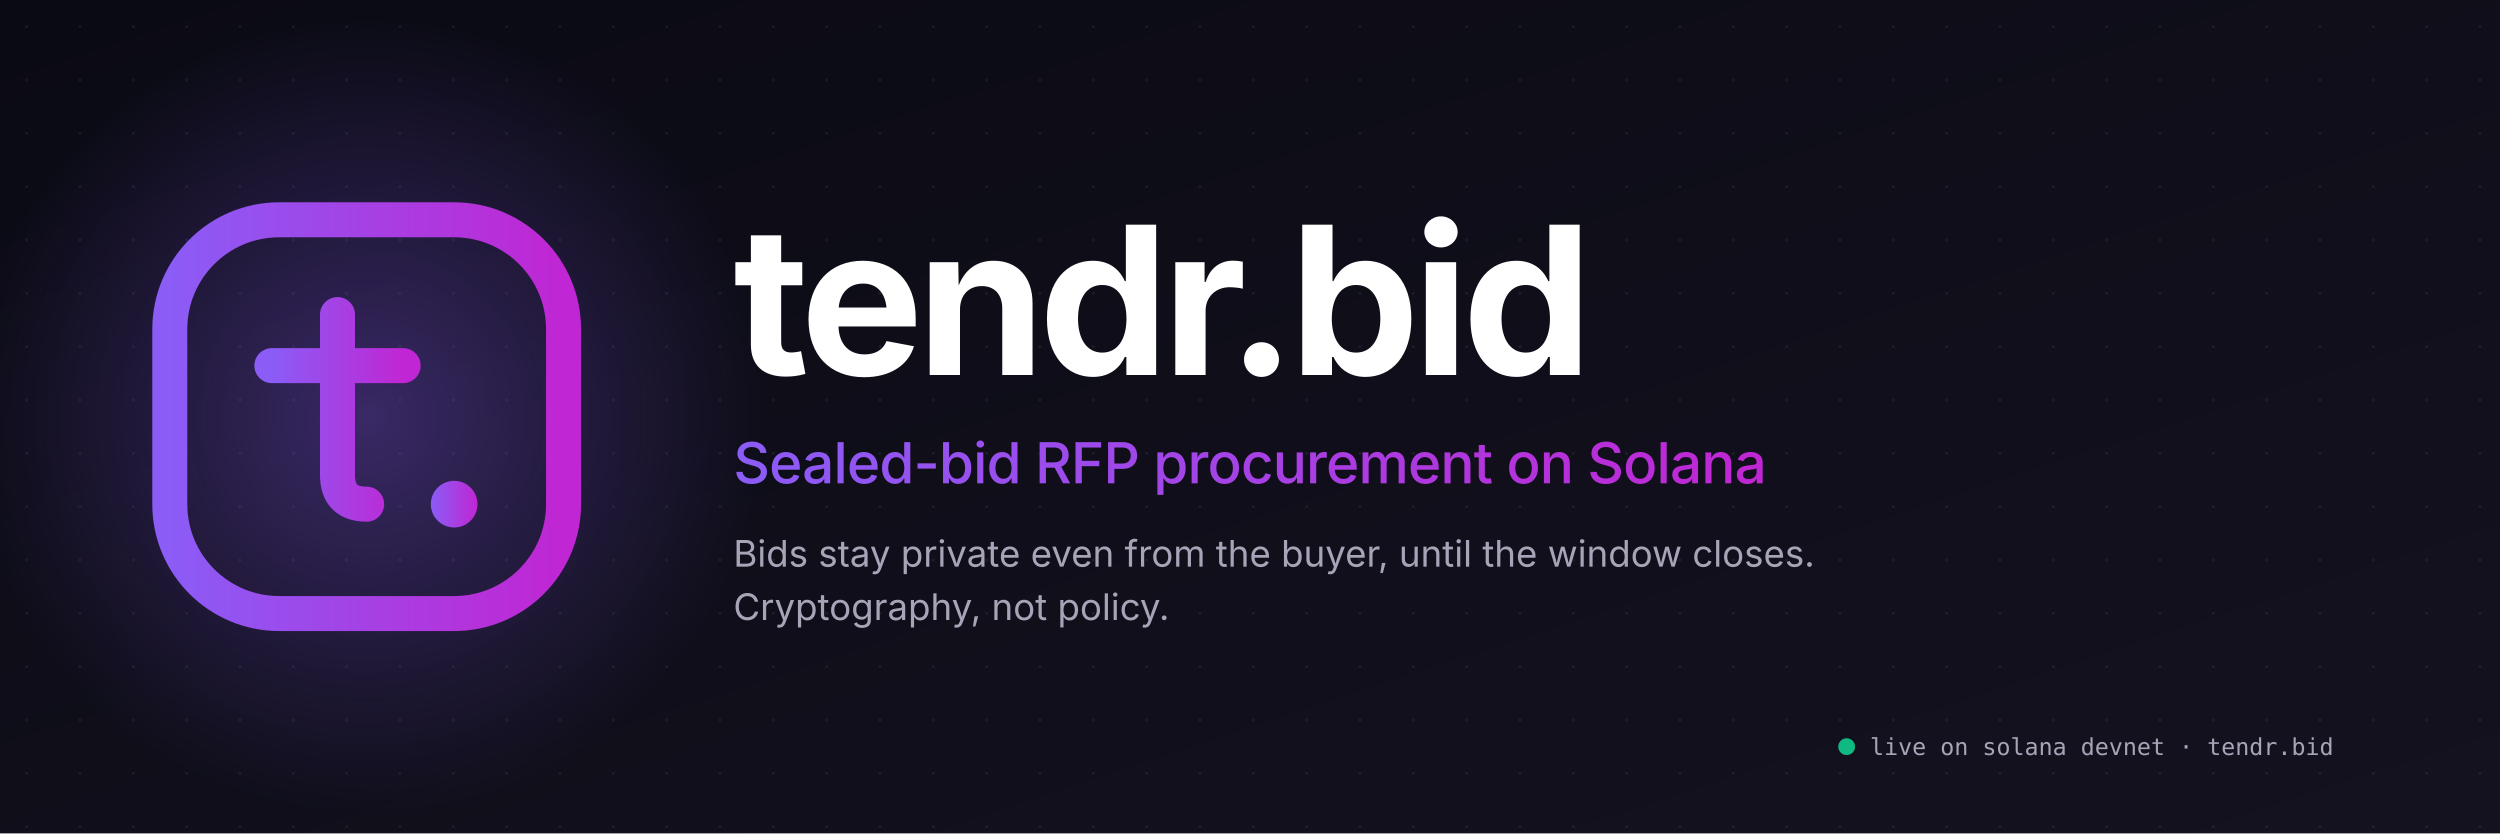
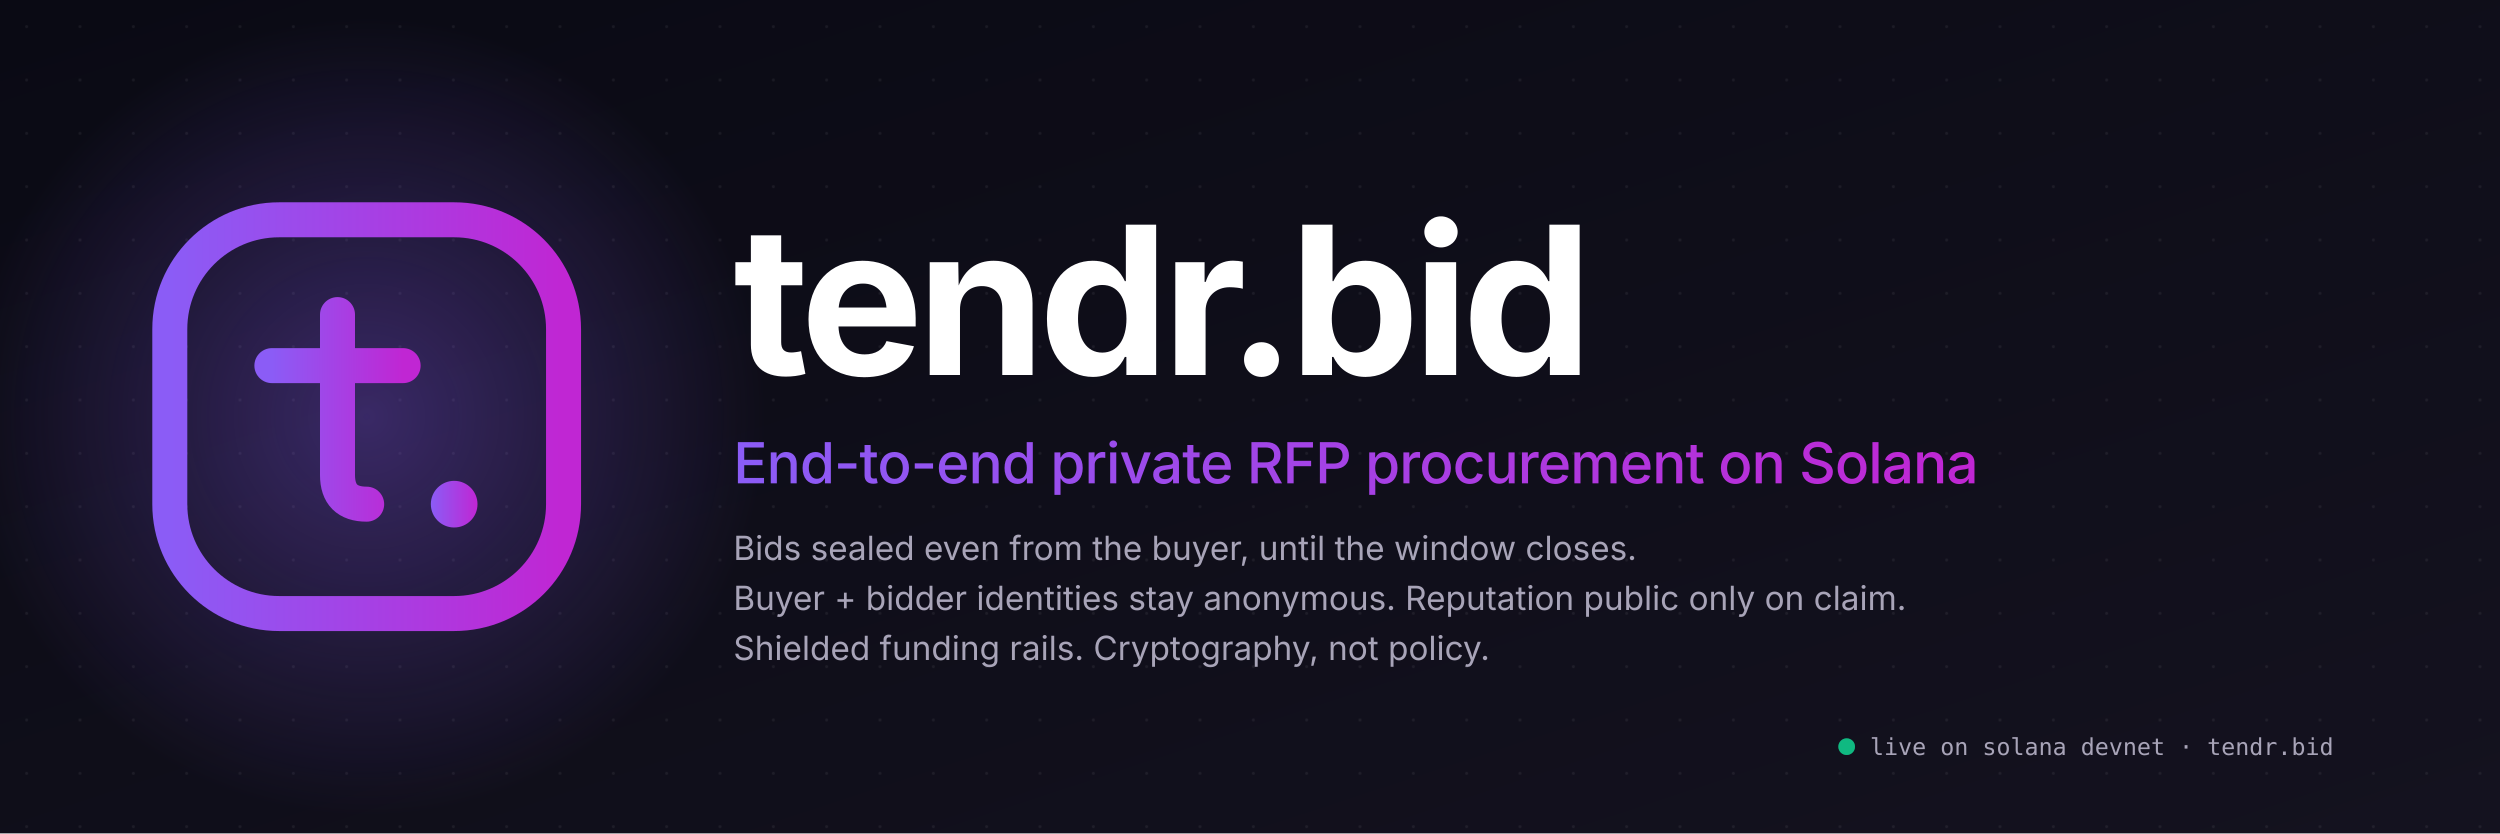
<svg xmlns="http://www.w3.org/2000/svg" viewBox="0 0 1500 500" width="1500" height="500">
  <defs>
    <linearGradient id="bg" x1="0" y1="0" x2="1" y2="1">
      <stop offset="0%" stop-color="#0a0a14" />
      <stop offset="100%" stop-color="#14121f" />
    </linearGradient>
    <linearGradient id="accent" x1="0" y1="0" x2="1" y2="0">
      <stop offset="0%" stop-color="#8b5cf6" />
      <stop offset="100%" stop-color="#c026d3" />
    </linearGradient>
    <radialGradient id="glow" cx="0.5" cy="0.5" r="0.5">
      <stop offset="0%" stop-color="#8b5cf6" stop-opacity="0.35" />
      <stop offset="100%" stop-color="#8b5cf6" stop-opacity="0" />
    </radialGradient>
    <pattern id="dots" x="0" y="0" width="32" height="32" patternUnits="userSpaceOnUse">
      <circle cx="16" cy="16" r="0.9" fill="#ffffff" fill-opacity="0.06" />
    </pattern>
  </defs>
  <rect width="1500" height="500" fill="url(#bg)" />
  <rect width="1500" height="500" fill="url(#dots)" />
  <circle cx="220" cy="250" r="240" fill="url(#glow)" />
  <g transform="translate(80,110) scale(8.75)">
    <rect x="2.5" y="2.5" width="27" height="27" rx="7.5" fill="none" stroke="url(#accent)" stroke-width="2.4" stroke-linecap="round" stroke-linejoin="round" />
    <path d="M14 9 V20 Q14 22 16 22 M9.5 12.5 H18.5" fill="none" stroke="url(#accent)" stroke-width="2.4" stroke-linecap="round" stroke-linejoin="round" />
    <circle cx="22" cy="22" r="1.6" fill="url(#accent)" />
  </g>
  <g transform="translate(440,0)">
    <text x="0" y="225" font-family="'Geist', 'Inter', -apple-system, system-ui, sans-serif" font-size="124" font-weight="700" letter-spacing="-4" fill="#ffffff">
      tendr.bid
    </text>
    <text x="0" y="290" font-family="'Geist', 'Inter', -apple-system, system-ui, sans-serif" font-size="34" font-weight="500" letter-spacing="-0.5" fill="url(#accent)">
-       Sealed-bid RFP procurement on Solana
+       End-to-end private RFP procurement on Solana
    </text>
-     <text x="0" y="340" font-family="'Geist', 'Inter', -apple-system, system-ui, sans-serif" font-size="22" font-weight="400" letter-spacing="0" fill="#a8a4b8">
-       Bids stay private even from the buyer, until the window closes.
+     <text x="0" y="336" font-family="'Geist', 'Inter', -apple-system, system-ui, sans-serif" font-size="20" font-weight="400" letter-spacing="0" fill="#a8a4b8">
+       Bids sealed even from the buyer, until the window closes.
    </text>
-     <text x="0" y="372" font-family="'Geist', 'Inter', -apple-system, system-ui, sans-serif" font-size="22" font-weight="400" letter-spacing="0" fill="#a8a4b8">
-       Cryptography, not policy.
+     <text x="0" y="366" font-family="'Geist', 'Inter', -apple-system, system-ui, sans-serif" font-size="20" font-weight="400" letter-spacing="0" fill="#a8a4b8">
+       Buyer + bidder identities stay anonymous. Reputation public only on claim.
+     </text>
+     <text x="0" y="396" font-family="'Geist', 'Inter', -apple-system, system-ui, sans-serif" font-size="20" font-weight="400" letter-spacing="0" fill="#a8a4b8">
+       Shielded funding rails. Cryptography, not policy.
    </text>
  </g>
  <g transform="translate(1100,440)">
    <circle cx="8" cy="8" r="5" fill="#10b981" />
    <circle cx="8" cy="8" r="5" fill="#10b981" opacity="0.4">
      <animate attributeName="r" values="5;14;5" dur="2s" repeatCount="indefinite" />
      <animate attributeName="opacity" values="0.4;0;0.4" dur="2s" repeatCount="indefinite" />
    </circle>
    <text x="22" y="13" font-family="'Geist Mono', ui-monospace, 'SF Mono', Menlo, monospace" font-size="14" fill="#a8a4b8">
      live on solana devnet · tendr.bid
    </text>
  </g>
</svg>
